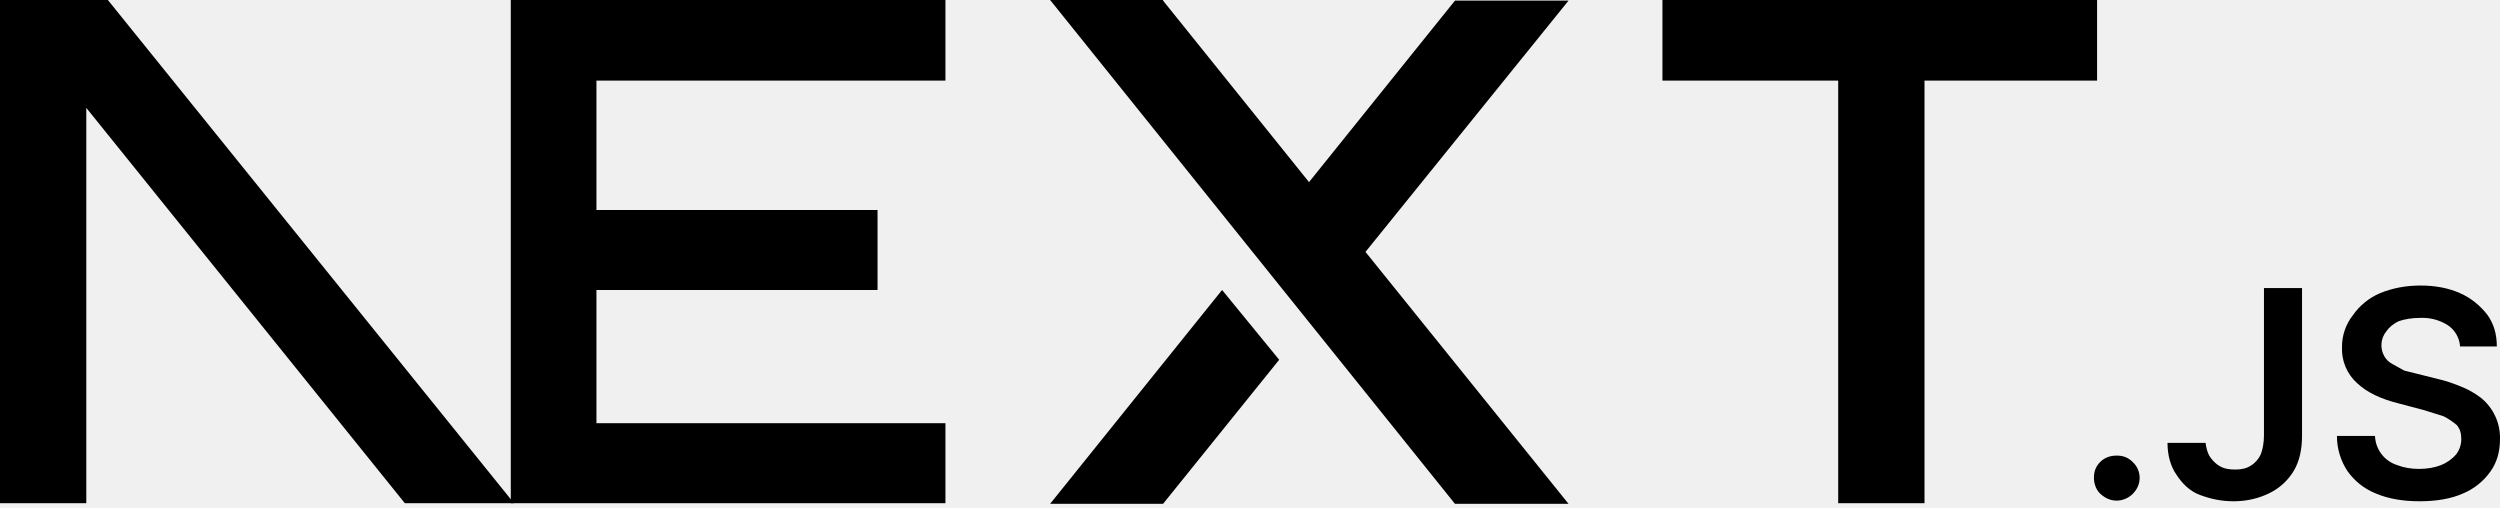
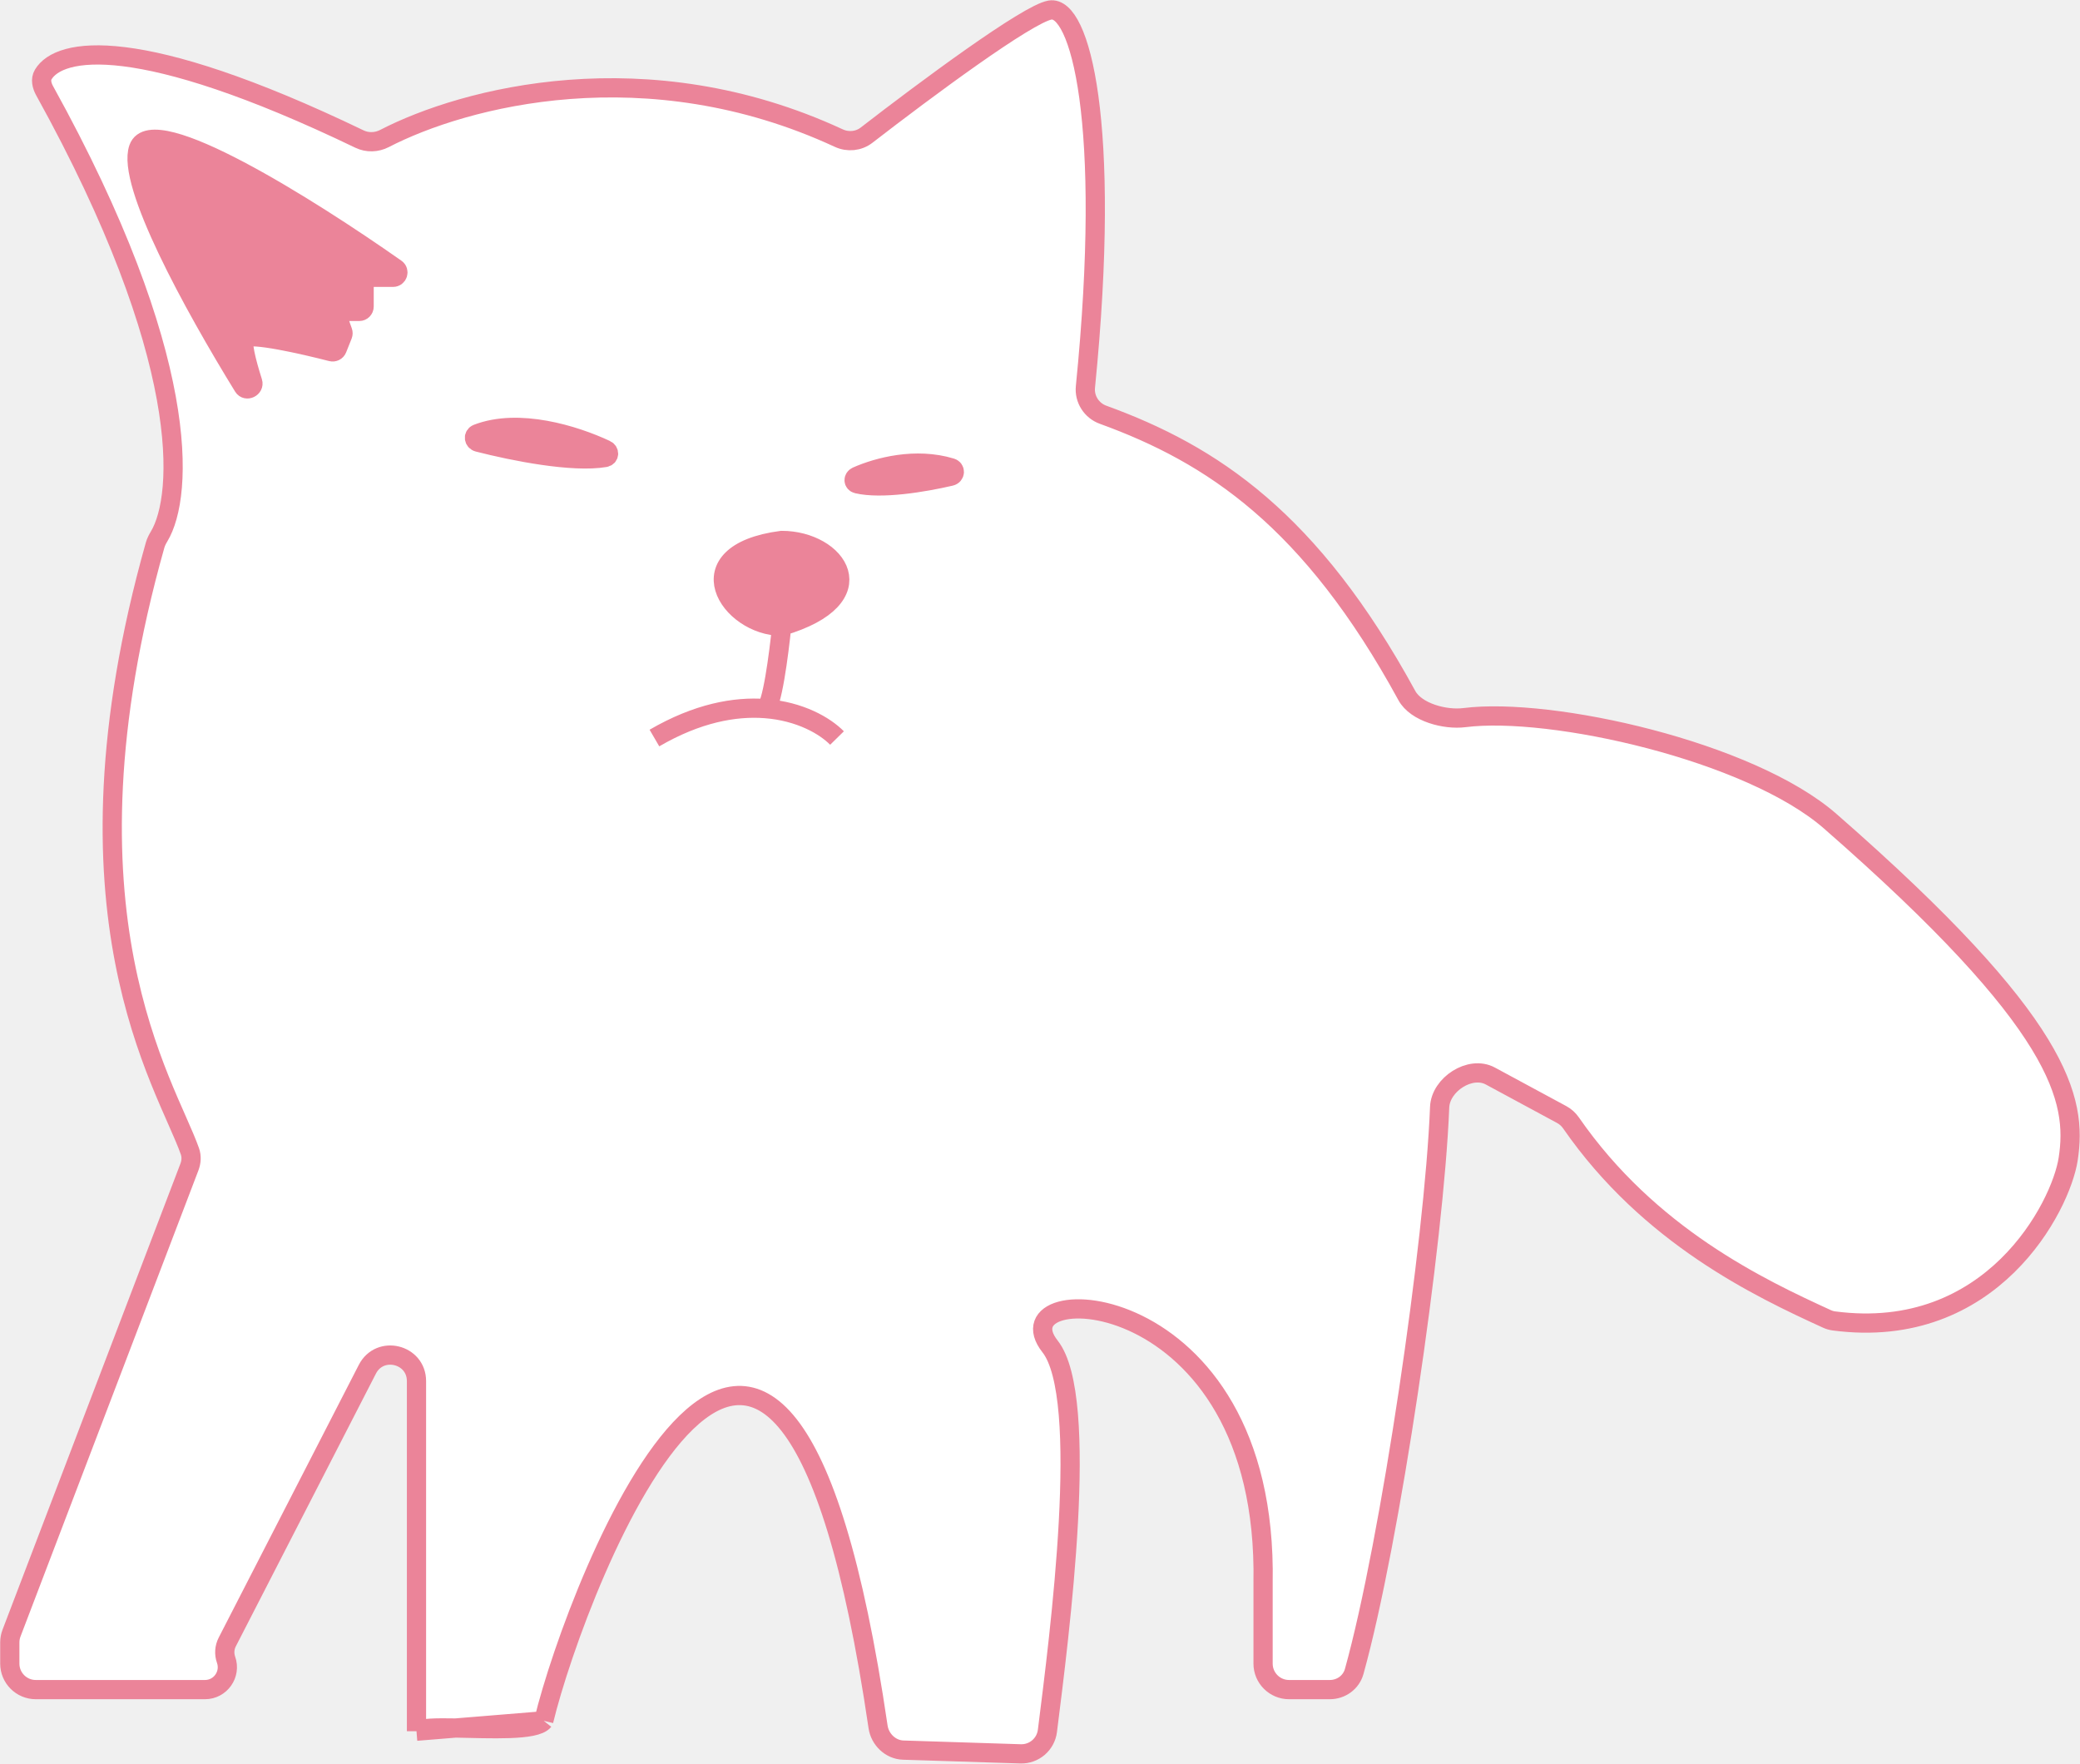
- <svg xmlns="http://www.w3.org/2000/svg" fill="none" viewBox="0 0 394 80">
-   <path fill="#000" d="M262 0h68.5v12.7h-27.2v66.6h-13.6V12.7H262V0ZM149 0v12.7H94v20.4h44.3v12.6H94v21h55v12.6H80.5V0h68.7zm34.3 0h-17.8l63.8 79.4h17.9l-32-39.7 32-39.6h-17.9l-23 28.6-23-28.6zm18.3 56.7-9-11-27.1 33.7h17.8l18.3-22.7z" />
-   <path fill="#000" d="M81 79.3 17 0H0v79.3h13.6V17l50.2 62.3H81Zm252.6-.4c-1 0-1.8-.4-2.5-1s-1.1-1.6-1.1-2.6.3-1.8 1-2.5 1.6-1 2.6-1 1.8.3 2.5 1a3.4 3.4 0 0 1 .6 4.3 3.7 3.7 0 0 1-3 1.8zm23.2-33.5h6v23.3c0 2.1-.4 4-1.3 5.5a9.1 9.1 0 0 1-3.8 3.5c-1.6.8-3.5 1.3-5.7 1.3-2 0-3.7-.4-5.3-1s-2.8-1.8-3.7-3.2c-.9-1.3-1.4-3-1.4-5h6c.1.8.3 1.6.7 2.2s1 1.2 1.6 1.5c.7.4 1.5.5 2.4.5 1 0 1.8-.2 2.4-.6a4 4 0 0 0 1.6-1.8c.3-.8.5-1.8.5-3V45.5zm30.9 9.1a4.4 4.4 0 0 0-2-3.3 7.5 7.5 0 0 0-4.3-1.1c-1.3 0-2.4.2-3.3.5-.9.4-1.6 1-2 1.6a3.5 3.5 0 0 0-.3 4c.3.5.7.9 1.3 1.2l1.8 1 2 .5 3.2.8c1.3.3 2.5.7 3.7 1.2a13 13 0 0 1 3.2 1.8 8.1 8.1 0 0 1 3 6.5c0 2-.5 3.7-1.5 5.1a10 10 0 0 1-4.4 3.5c-1.8.8-4.1 1.2-6.8 1.2-2.6 0-4.9-.4-6.8-1.2-2-.8-3.4-2-4.5-3.5a10 10 0 0 1-1.7-5.6h6a5 5 0 0 0 3.5 4.6c1 .4 2.2.6 3.4.6 1.3 0 2.5-.2 3.5-.6 1-.4 1.8-1 2.4-1.7a4 4 0 0 0 .8-2.4c0-.9-.2-1.6-.7-2.2a11 11 0 0 0-2.1-1.4l-3.2-1-3.8-1c-2.8-.7-5-1.7-6.6-3.2a7.2 7.2 0 0 1-2.4-5.7 8 8 0 0 1 1.7-5 10 10 0 0 1 4.3-3.5c2-.8 4-1.2 6.4-1.2 2.3 0 4.4.4 6.2 1.2 1.8.8 3.2 2 4.3 3.4 1 1.4 1.5 3 1.5 5h-5.8z" />
+ <svg xmlns="http://www.w3.org/2000/svg" width="3787" height="3211" viewBox="0 0 3787 3211" fill="none">
+   <path d="M344.84 2124.65L20.957 2973.13C18.899 2978.52 17.845 2984.24 17.845 2990.01V3028.61C17.845 3054.75 39.036 3075.95 65.177 3075.95H373.163C401.32 3075.95 421.001 3048.08 411.588 3021.54C407.83 3010.95 408.612 2999.28 413.747 2989.28L668.863 2492.71C691.559 2448.53 758.296 2464.67 758.296 2514.34V3151.68L829.501 3145.86C892.259 3147 975.005 3151.44 990.001 3132.74C1049.79 2884.62 1420.03 1928 1598.69 3143.84C1602.05 3166.67 1621.39 3185.35 1644.45 3186.08L1858.18 3192.89C1882.78 3193.67 1903.92 3175.6 1906.99 3151.17C1928.97 2976.3 1985.25 2544.36 1911.79 2451.16C1811.04 2323.36 2309.72 2328.1 2299.64 2881.88V3028.61C2299.64 3054.75 2320.83 3075.95 2346.98 3075.95H2421.09C2441.75 3075.95 2460 3062.83 2465.55 3042.93C2531.14 2807.46 2611.46 2260.55 2621.11 2015.71C2622.74 1974.26 2676.86 1939.17 2713.36 1958.87L2843.44 2029.09C2850.19 2032.73 2855.96 2038.02 2860.33 2044.33C3002.71 2249.95 3203.16 2344.75 3326.15 2401.04C3330.23 2402.91 3334.6 2404.19 3339.05 2404.77C3626.38 2442.55 3752.11 2196.47 3765.43 2110.37C3782.28 2001.51 3755.05 1864.43 3332.24 1495.05C3185.97 1367.26 2823.86 1286.41 2666.18 1306.45C2631.29 1310.89 2578.24 1297.13 2561.4 1266.25C2386.61 945.91 2206.9 827.195 2008.24 755.012C1987.32 747.41 1973.98 726.559 1976.2 704.41C2024.6 220.231 1965.8 9.061 1911.79 18.289C1870.67 25.313 1684.83 163.177 1577.72 246.073C1563.26 257.262 1543.7 259.082 1527.12 251.392C1177.36 89.217 845.181 177.03 699.879 252.211C685.763 259.515 668.853 260.052 654.532 253.159C250.441 58.673 107.571 87.032 78.662 135.732C73.323 144.726 76.142 155.962 81.207 165.114C349.346 649.595 334.459 902.133 289.682 976.599C286.69 981.575 283.941 986.883 282.365 992.471C93.102 1663.78 302.165 1972.27 345.76 2095.92C349.064 2105.29 348.383 2115.36 344.84 2124.65Z" fill="white" />
+   <path d="M1423.19 1140.06C1327.49 1140.06 1241.85 1007.53 1423.19 983.864C1523.93 983.864 1599.49 1087.99 1423.19 1140.06Z" fill="#EB8499" />
+   <path d="M1731.65 851.601C1667.23 832.057 1598.83 849.994 1559.98 867.168C1553.05 870.229 1553.38 879.122 1560.75 880.84C1604.51 891.037 1680.27 878.747 1730.73 867.049C1739.31 865.062 1740.07 854.157 1731.65 851.601Z" fill="#EB8499" />
+   <path d="M869.099 789.651C944.516 760.589 1045.89 791.898 1102.98 818.643C1110.24 822.043 1109.48 831.54 1101.58 832.89C1042.88 842.919 935.839 821.835 870.524 805.065C862.427 802.986 861.298 792.656 869.099 789.651Z" fill="#EB8499" />
+   <path d="M252.27 269.749C229.821 333.035 351.045 554.361 443.036 703.87C448.619 712.944 463.324 705.698 460.109 695.541C447.979 657.217 439.323 621.811 445.803 615.721C456.591 605.585 550.98 626.818 603.448 640.359C607.79 641.48 612.264 639.204 613.927 635.039L623.937 609.954C624.736 607.954 624.779 605.731 624.059 603.7L615.214 578.767C613.166 572.993 617.448 566.93 623.574 566.93H654.068C658.967 566.93 662.938 562.958 662.938 558.059V513.705C662.938 508.806 666.91 504.834 671.81 504.834H715.583C724.206 504.834 727.823 493.884 720.77 488.924C562.013 377.298 277.468 198.717 252.27 269.749Z" fill="#EB8499" />
+   <path d="M758.296 3151.68V2514.34C758.296 2464.67 691.559 2448.53 668.863 2492.71L413.747 2989.28C408.612 2999.28 407.83 3010.95 411.588 3021.54C421.001 3048.08 401.32 3075.95 373.163 3075.95H65.177C39.036 3075.95 17.845 3054.75 17.845 3028.61V2990.01C17.845 2984.24 18.899 2978.52 20.957 2973.13L344.84 2124.65C348.383 2115.36 349.064 2105.29 345.76 2095.92C302.165 1972.27 93.102 1663.78 282.365 992.471C283.941 986.883 286.69 981.575 289.682 976.599C334.459 902.133 349.346 649.595 81.207 165.114C76.142 155.962 73.323 144.726 78.662 135.732C107.571 87.032 250.441 58.673 654.532 253.159C668.853 260.052 685.763 259.515 699.879 252.211C845.181 177.03 1177.36 89.217 1527.12 251.392C1543.7 259.082 1563.26 257.262 1577.72 246.073C1684.83 163.177 1870.67 25.313 1911.79 18.289C1965.8 9.061 2024.6 220.231 1976.2 704.41C1973.98 726.559 1987.32 747.41 2008.24 755.012C2206.9 827.195 2386.61 945.91 2561.4 1266.25C2578.24 1297.13 2631.29 1310.89 2666.18 1306.45C2823.86 1286.41 3185.97 1367.26 3332.24 1495.05C3755.05 1864.43 3782.28 2001.51 3765.43 2110.37C3752.11 2196.47 3626.38 2442.55 3339.05 2404.77C3334.6 2404.19 3330.23 2402.91 3326.15 2401.04C3203.16 2344.75 3002.71 2249.95 2860.33 2044.33C2855.96 2038.02 2850.19 2032.73 2843.44 2029.09L2713.36 1958.87C2676.86 1939.17 2622.74 1974.26 2621.11 2015.71C2611.46 2260.55 2531.14 2807.46 2465.55 3042.93C2460 3062.83 2441.75 3075.95 2421.09 3075.95H2346.98C2320.83 3075.95 2299.64 3054.75 2299.64 3028.61V2881.88C2309.72 2328.1 1811.04 2323.36 1911.79 2451.16C1985.25 2544.36 1928.97 2976.3 1906.99 3151.17C1903.92 3175.6 1882.78 3193.67 1858.18 3192.89L1644.45 3186.08C1621.39 3185.35 1602.05 3166.67 1598.69 3143.84C1420.03 1928 1049.79 2884.62 990.001 3132.74M758.296 3151.68C765.515 3145.61 794.377 3145.22 829.501 3145.86M758.296 3151.68L829.501 3145.86M829.501 3145.86C892.259 3147 975.005 3151.44 990.001 3132.74M829.501 3145.86L990.001 3132.74M1523.93 1343.59C1502.27 1321.54 1456.74 1294.74 1392.97 1289.97M1392.97 1289.97C1338.11 1285.87 1269.75 1298.06 1191.48 1343.59M1392.97 1289.97C1405.06 1290.53 1418.15 1190.26 1423.19 1140.06M1423.19 1140.06C1327.49 1140.06 1241.85 1007.53 1423.19 983.864C1523.93 983.864 1599.49 1087.99 1423.19 1140.06ZM1559.98 867.168C1598.83 849.994 1667.23 832.057 1731.65 851.601C1740.07 854.157 1739.31 865.062 1730.73 867.049C1680.27 878.747 1604.51 891.037 1560.75 880.84C1553.38 879.122 1553.05 870.229 1559.98 867.168ZM1102.98 818.643C1045.89 791.898 944.516 760.589 869.099 789.651C861.298 792.656 862.427 802.986 870.524 805.065C935.839 821.835 1042.88 842.919 1101.58 832.89C1109.48 831.54 1110.24 822.043 1102.98 818.643ZM443.036 703.87C351.045 554.361 229.821 333.035 252.27 269.749C277.468 198.717 562.013 377.298 720.77 488.924C727.823 493.884 724.206 504.834 715.583 504.834H671.81C666.91 504.834 662.938 508.806 662.938 513.705V558.059C662.938 562.958 658.967 566.93 654.068 566.93H623.574C617.448 566.93 613.166 572.993 615.214 578.767L624.059 603.7C624.779 605.731 624.736 607.954 623.937 609.954L613.927 635.039C612.264 639.204 607.79 641.48 603.448 640.359C550.98 626.818 456.591 605.585 445.803 615.721C439.323 621.811 447.979 657.217 460.109 695.541C463.324 705.698 448.619 712.944 443.036 703.87Z" stroke="#EB8499" stroke-width="35" />
</svg>
